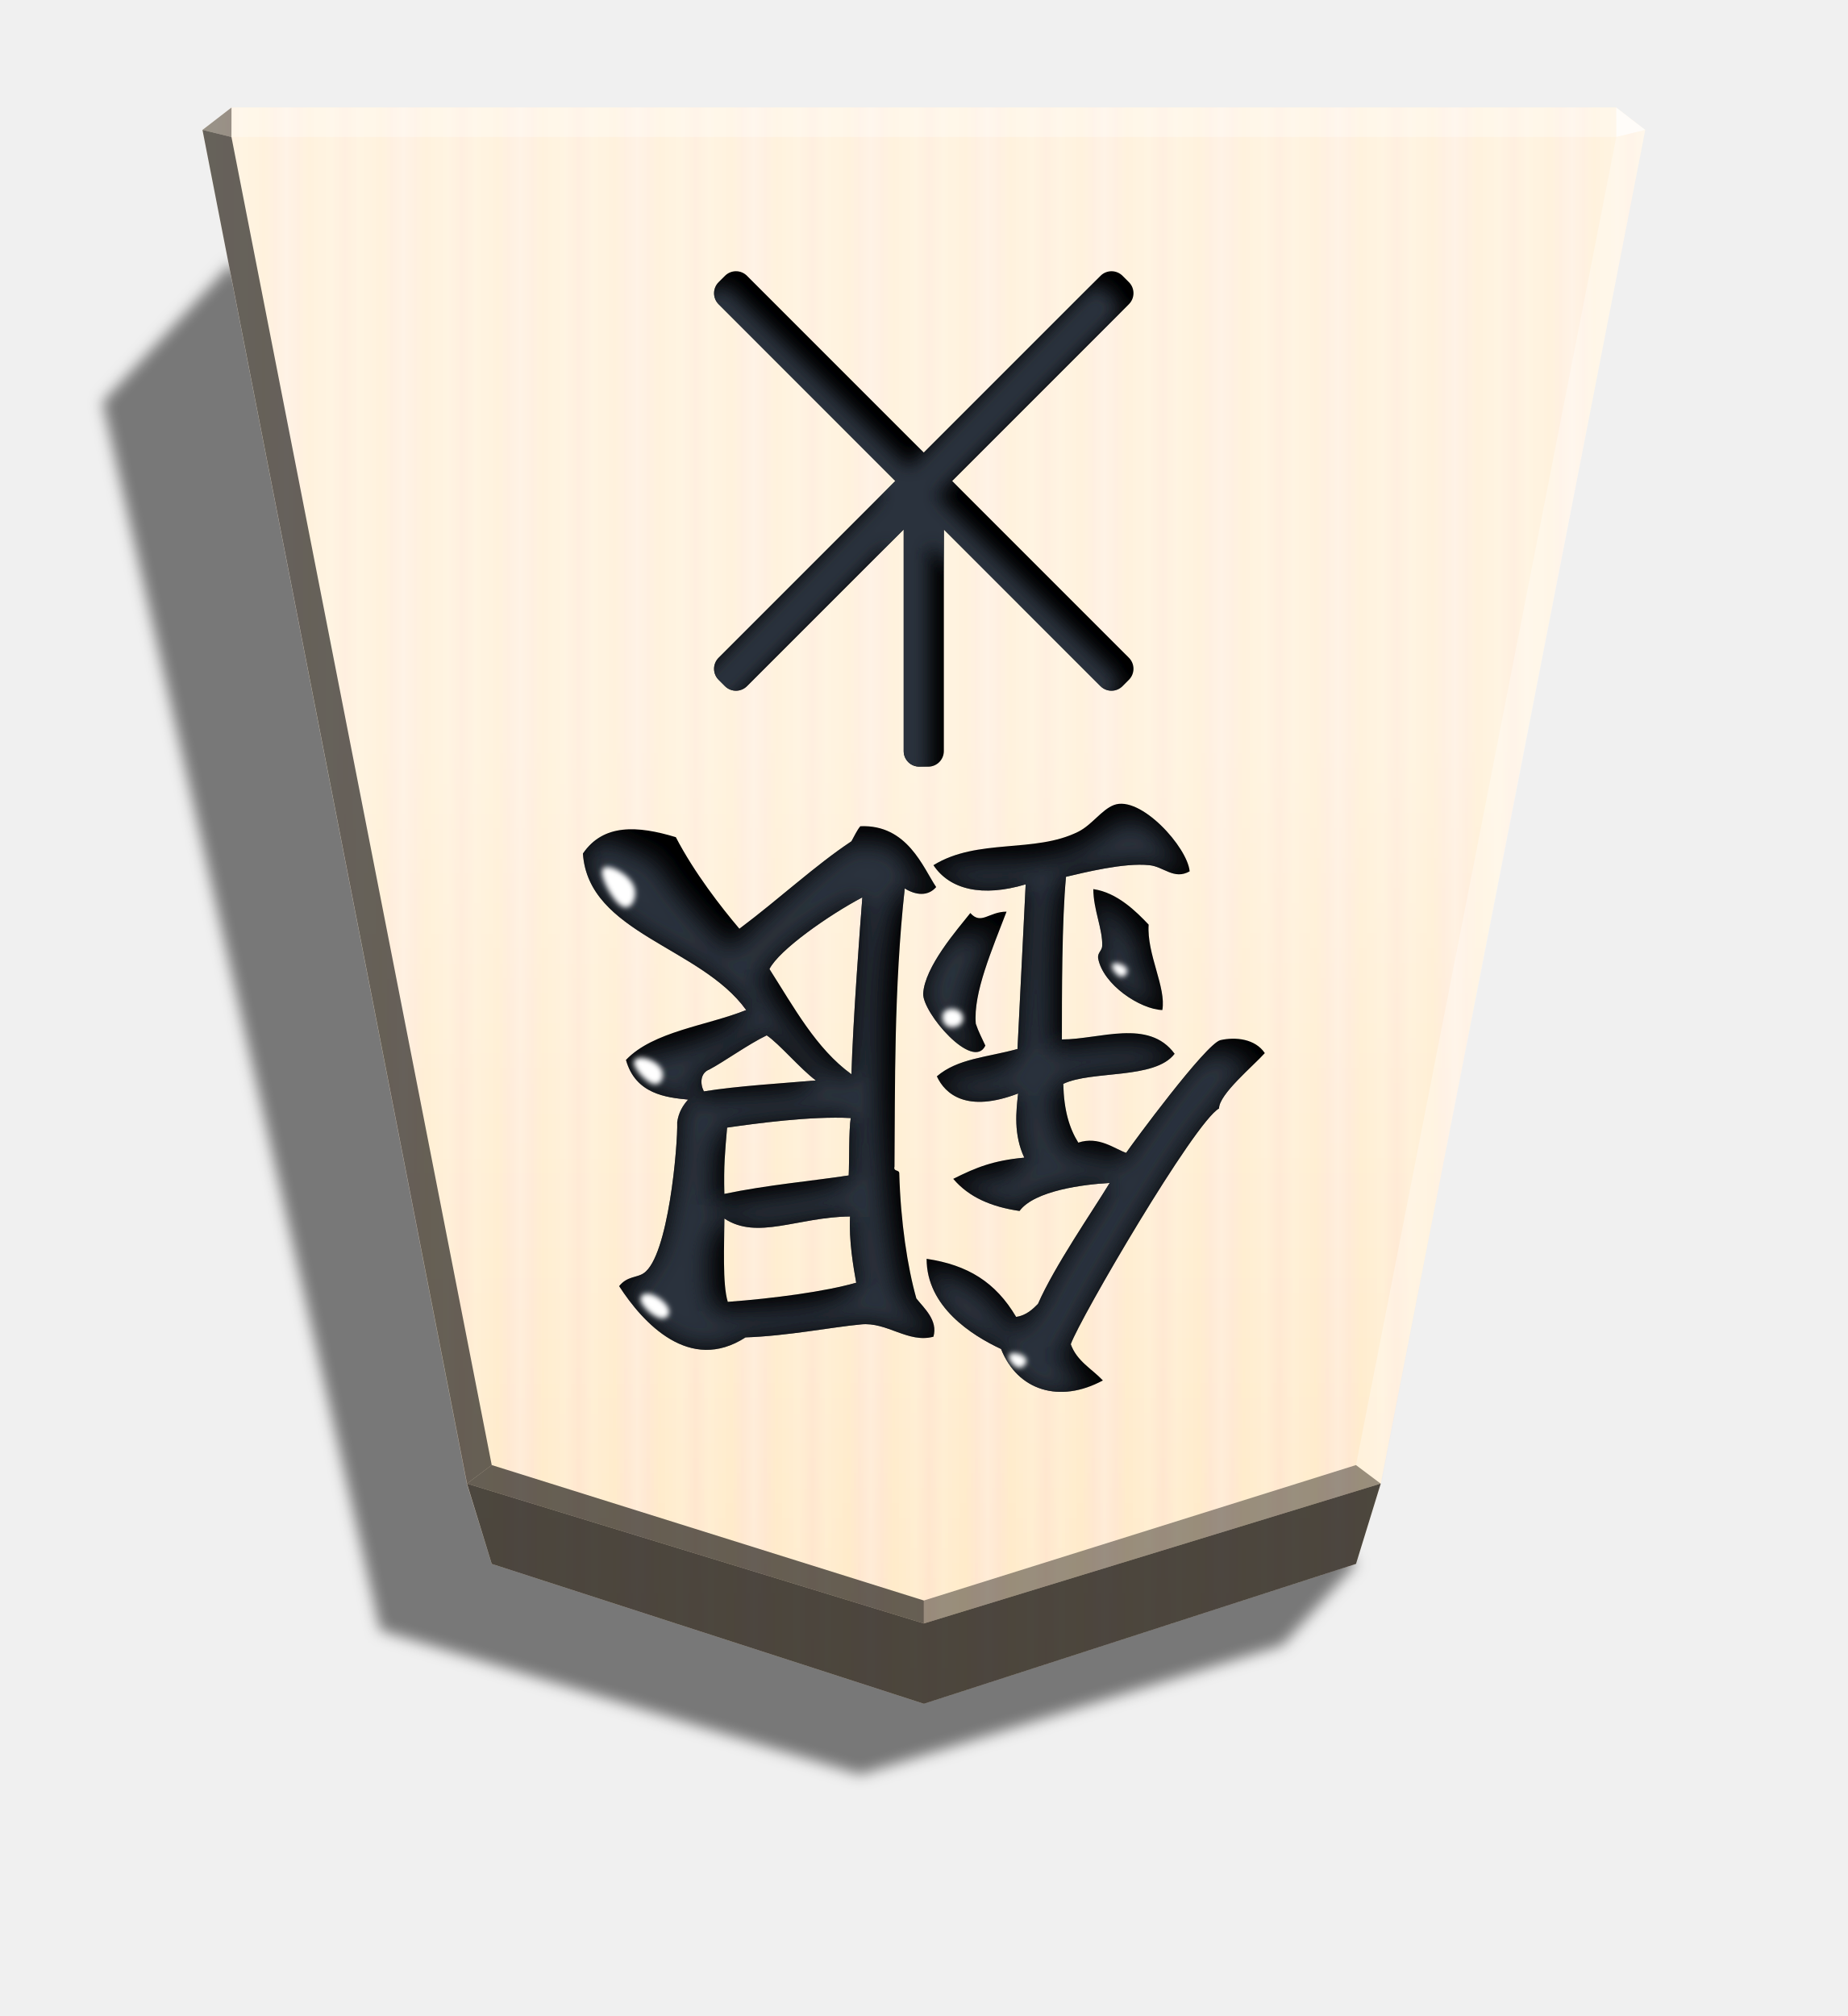
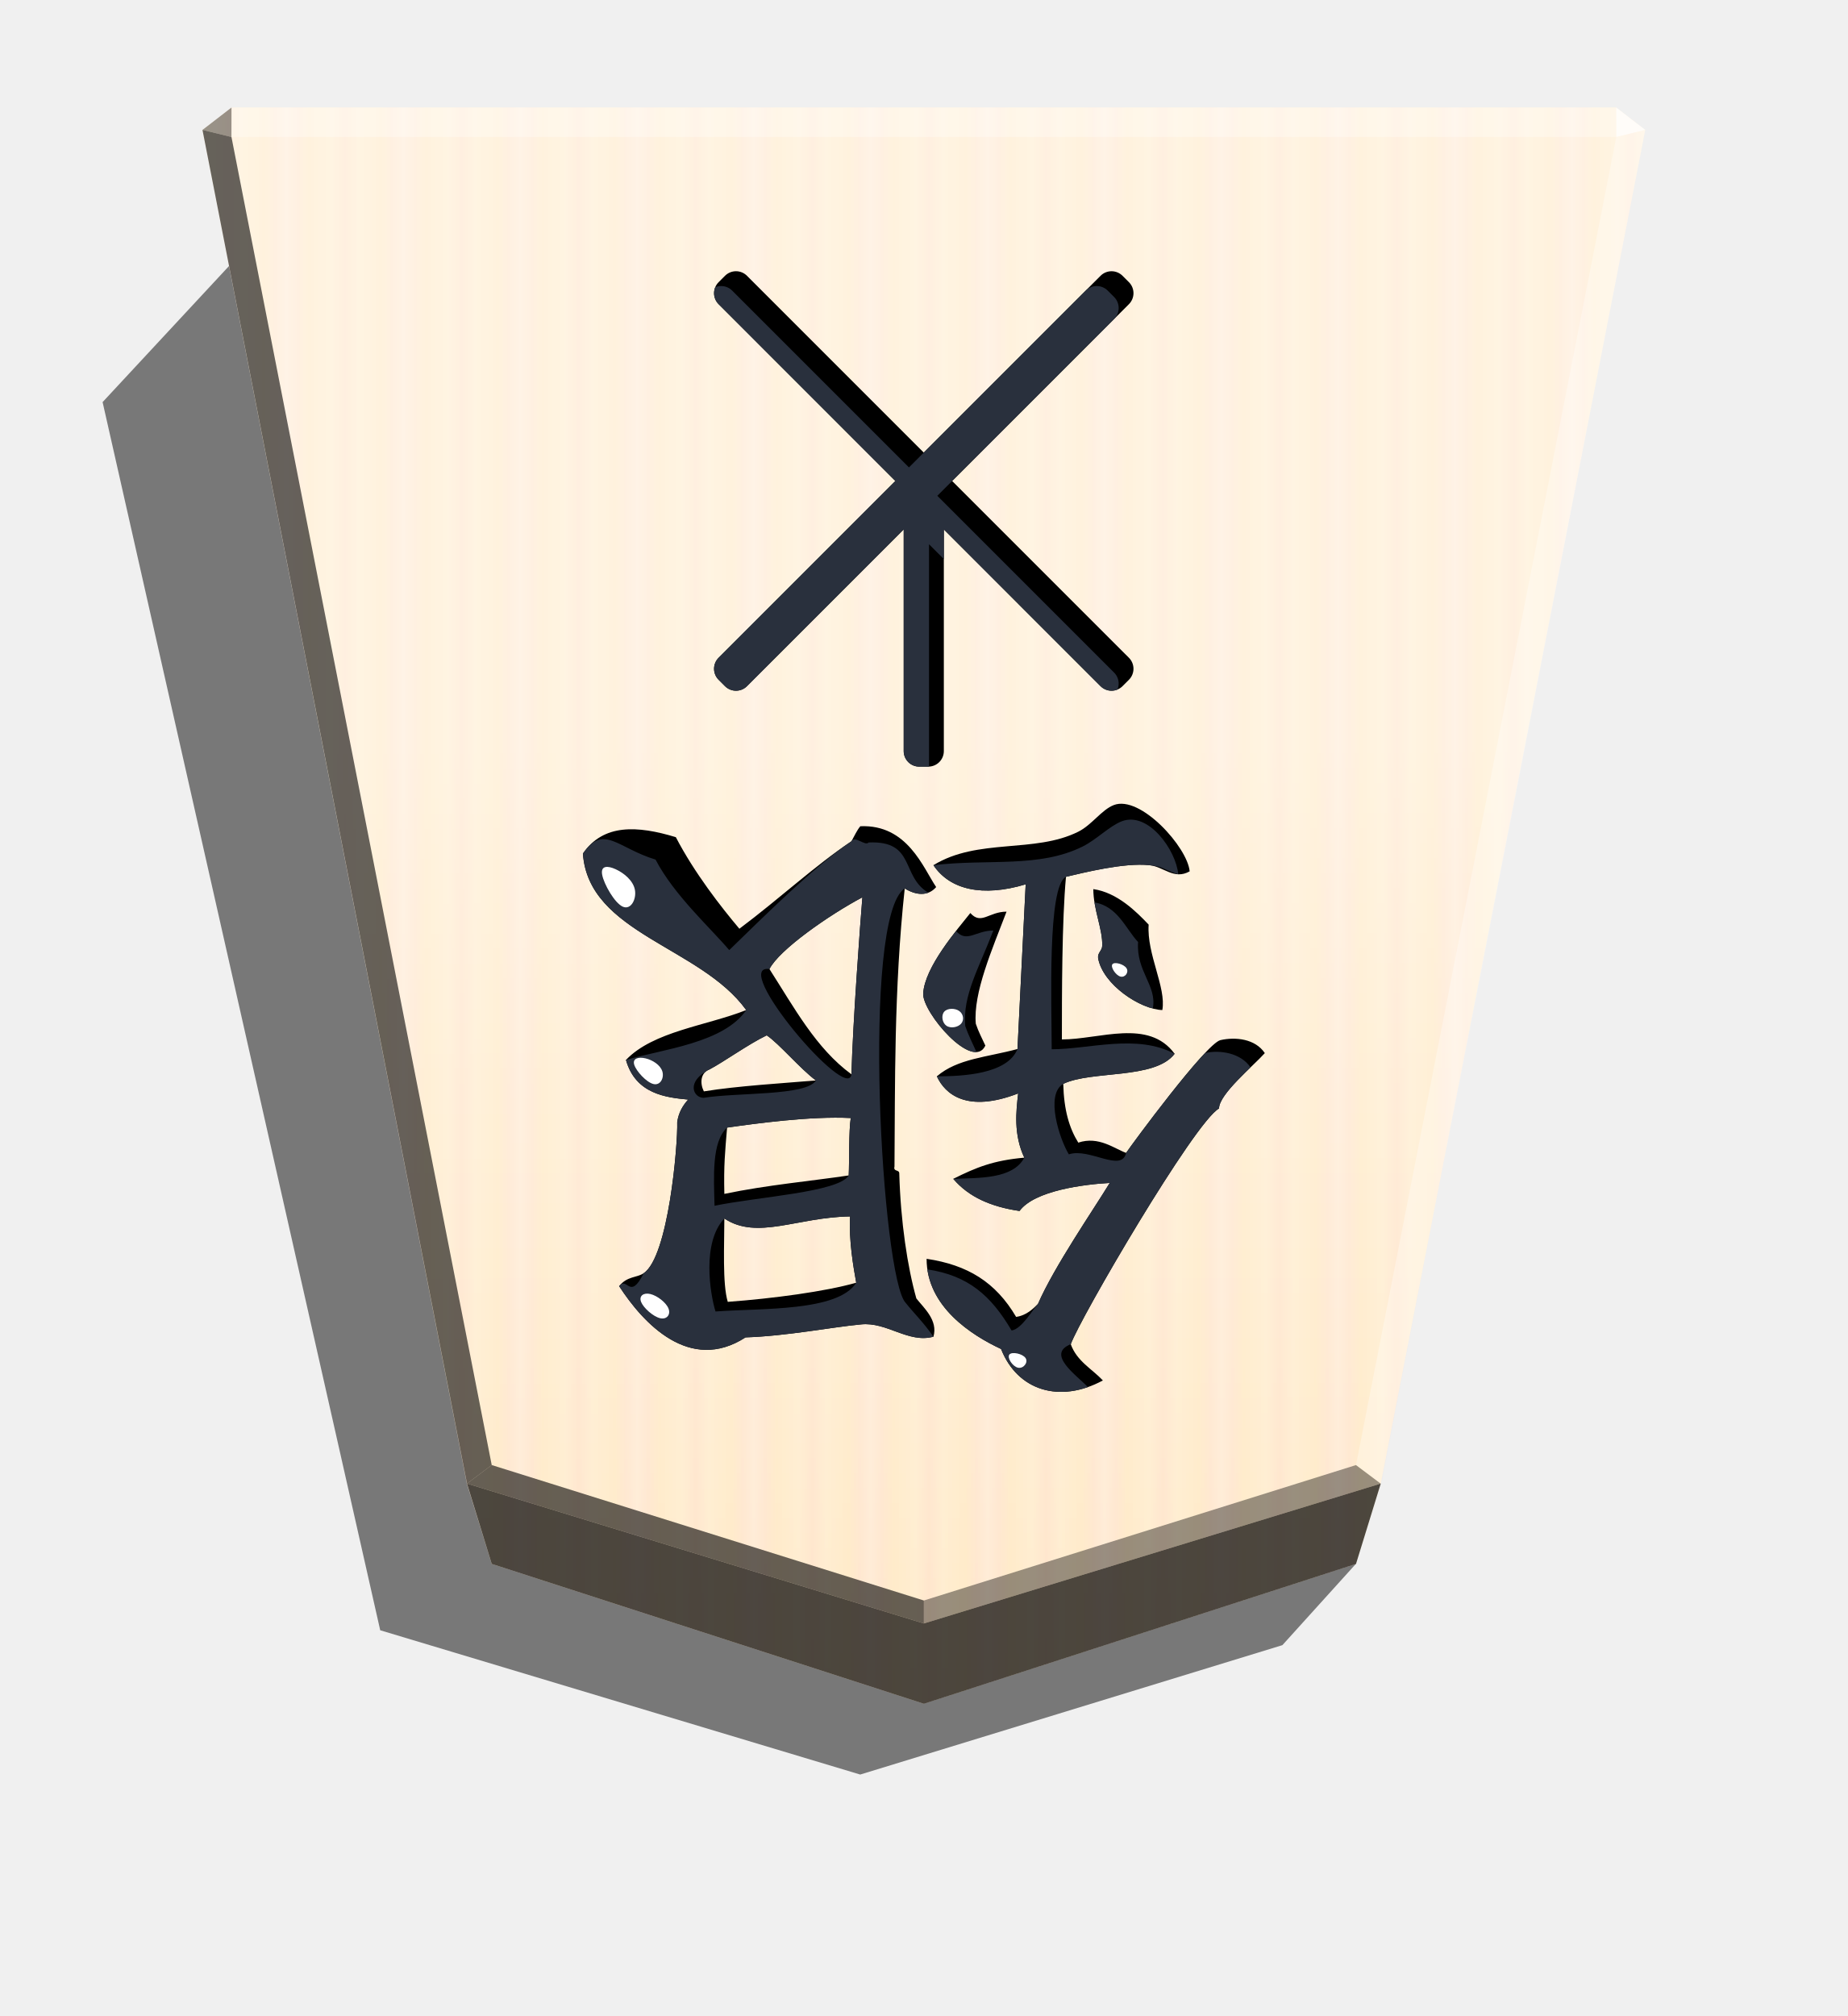
<svg xmlns="http://www.w3.org/2000/svg" width="498.898" height="544.252" viewBox="0 0 1320 1440">
  <defs>
-     <filter id="1GI_svg__a" width="1.026" height="1.022" x="-.013" y="-.011" class="1GI_svg__B">
-       <feGaussianBlur stdDeviation="2.441" />
-     </filter>
-     <filter id="1GI_svg__g" width="1.09" height="1.104" x="-.045" y="-.052" class="1GI_svg__B">
-       <feGaussianBlur stdDeviation="8.893" />
-     </filter>
-     <filter id="1GI_svg__m" width="1.8" height="1.903" x="-.4" y="-.452" class="1GI_svg__B">
-       <feGaussianBlur stdDeviation="1.833" />
-     </filter>
-     <filter id="1GI_svg__k" width="1.596" height="1.665" x="-.298" y="-.333" class="1GI_svg__B">
-       <feGaussianBlur stdDeviation="1.833" />
-     </filter>
-     <filter id="1GI_svg__h" width="1.37" height="1.304" x="-.185" y="-.152" class="1GI_svg__B">
-       <feGaussianBlur stdDeviation="1.833" />
-     </filter>
-     <filter id="1GI_svg__i" width="1.425" height="1.465" x="-.212" y="-.232" class="1GI_svg__B">
-       <feGaussianBlur stdDeviation="1.833" />
-     </filter>
-     <filter id="1GI_svg__j" width="1.429" height="1.495" x="-.215" y="-.248" class="1GI_svg__B">
-       <feGaussianBlur stdDeviation="1.833" />
-     </filter>
-     <filter id="1GI_svg__l" width="1.697" height="1.834" x="-.349" y="-.417" class="1GI_svg__B">
-       <feGaussianBlur stdDeviation="1.833" />
-     </filter>
-     <filter id="1GI_svg__e" width="1.105" height="1.089" x="-.052" y="-.044" class="1GI_svg__B">
-       <feGaussianBlur stdDeviation="4.412" />
-     </filter>
-     <linearGradient id="1GI_svg__b" x1="-1430.769" x2="-1409.955" y1="-77.47" y2="-77.47" gradientUnits="userSpaceOnUse" spreadMethod="reflect">
+     <linearGradient id="1GI_svg__a" x1="-1430.769" x2="-1409.955" y1="-77.47" y2="-77.47" gradientUnits="userSpaceOnUse" spreadMethod="reflect">
      <stop offset="0" stop-color="#ffead5" />
      <stop offset=".232" stop-color="#fff0d8" />
      <stop offset=".616" stop-color="#ffeed2" />
      <stop offset=".808" stop-color="#ffebd7" />
      <stop offset="1" stop-color="#ffefdd" />
    </linearGradient>
-     <linearGradient id="1GI_svg__c" x1="-905.02" x2="-904.556" y1="-384.47" y2="184.159" gradientUnits="userSpaceOnUse">
+     <linearGradient id="1GI_svg__b" x1="-905.02" x2="-904.556" y1="-384.47" y2="184.159" gradientUnits="userSpaceOnUse">
      <stop offset="0" />
      <stop offset=".599" stop-color="#fff" />
    </linearGradient>
-     <clipPath id="1GI_svg__f">
+     <clipPath id="1GI_svg__d">
      <path stroke-width="24.218" d="M416.432 609.694c3.905 57.109 83.956 66.383 116.659 111.778-28.311 11.227-66.383 15.132-85.908 35.632 6.834 24.406 28.799 26.846 44.418 28.311-3.905 4.393-6.834 9.274-7.81 16.108.488 16.596-6.345 96.158-23.918 107.873-4.881 3.417-11.715 1.952-17.572 9.274 17.084 26.358 50.276 62.479 90.301 36.609 29.775-.976 61.502-7.322 82.491-9.274 18.548-1.952 33.68 13.667 51.74 8.786 3.417-11.715-6.834-20.501-12.203-27.334-6.345-22.453-11.227-54.669-12.203-89.325 0-2.929-4.393-.976-3.417-4.881.488-57.109-.488-126.421 7.322-198.662 7.81 4.881 16.596 5.857 22.453-.976-9.274-13.667-20.501-44.906-54.181-43.442-2.441 2.929-3.905 6.346-6.345 10.738-26.358 17.572-50.764 40.513-80.051 62.479-13.179-15.62-32.216-40.025-45.395-65.407-27.334-8.298-51.74-9.762-66.383 11.715zm243.081 100.063c-.488 13.667 35.632 55.645 44.418 37.097-2.441-5.369-4.881-9.762-6.834-15.62-1.952-21.965 11.715-53.204 21.965-80.051-12.691 0-18.06 9.762-25.87.976-9.274 11.715-32.704 38.561-33.68 57.597zm2.441 189.388c0 34.168 32.215 54.669 53.204 64.431 11.715 29.775 41.978 39.049 72.729 22.453-7.81-8.298-18.548-13.667-22.941-25.87 6.345-18.06 88.349-158.637 105.921-168.399 0-10.25 24.406-30.263 32.704-39.537-6.834-10.25-20.989-11.715-31.727-9.274-10.25 2.441-63.455 74.681-67.36 80.539-8.298-2.929-19.525-12.203-34.168-7.322-6.345-10.25-10.25-22.941-10.739-41.978 20.501-9.762 65.407-2.929 79.563-21.477-18.548-25.382-53.693-10.25-80.539-10.25 0-31.239 0-84.932 2.929-116.171 12.691-2.929 41.49-10.25 59.55-8.298 10.25.976 17.572 10.738 28.799 4.393-1.464-17.084-35.144-54.669-54.181-47.347-8.786 3.417-15.62 14.155-25.382 19.036-31.239 15.62-71.753 4.393-103.48 23.918 11.715 17.572 35.144 22.941 65.895 13.667l-5.857 117.635c-21.477 5.857-42.954 6.834-57.597 19.525 5.857 12.691 21.477 26.358 58.086 12.203-1.464 12.691-3.417 29.287 4.393 45.883-21.965 1.952-34.168 6.834-50.764 15.132 11.227 13.179 27.334 20.013 47.347 22.941 10.739-14.643 46.371-19.036 64.431-20.013-12.203 20.013-39.537 59.55-51.252 86.396-3.417 3.417-8.298 8.298-15.62 9.274-14.643-24.894-34.656-37.097-63.943-41.49zm119.1-264.069c0 14.643 6.834 28.799 6.346 40.513 0 3.417-3.417 4.881-2.929 8.786 3.417 19.036 30.263 36.609 45.883 37.097 2.929-16.108-11.227-40.025-9.762-61.014-8.786-9.274-22.453-22.941-39.537-25.382zM517.471 870.347c23.429 15.62 52.228-.976 89.813-1.464-.976 17.084 2.441 36.609 4.393 47.347-22.453 6.345-59.062 11.227-91.765 13.667-3.905-12.691-2.441-41.49-2.441-59.55m0-17.572c-.488-20.501.488-29.775 1.952-47.347 20.501-2.929 59.55-8.298 88.349-6.834-1.464 8.786-.976 31.239-1.464 41.002-25.87 3.905-58.574 6.834-88.837 13.179m-14.643-73.217c-2.929-5.857-2.441-13.179 3.905-15.62 10.25-5.369 27.823-18.06 41.002-24.406 8.786 5.857 23.918 23.918 35.144 32.215-22.941 1.952-56.133 3.905-80.051 7.81zm46.859-87.372c6.834-13.667 42.466-38.561 66.383-51.252-1.464 17.572-6.834 89.813-7.81 126.421-25.382-18.548-41.002-47.835-58.574-75.169z" />
    </clipPath>
-     <clipPath id="1GI_svg__d">
+     <clipPath id="1GI_svg__c">
      <path stroke-width="1.534" d="M1711.016 1079.856a7.48 7.48 0 0 0-5.309 2.208l-3.066 3.066a7.49 7.49 0 0 0 0 10.619l85.245 85.248-85.245 85.245a7.49 7.49 0 0 0 0 10.619l3.066 3.07a7.49 7.49 0 0 0 10.619 0l75.571-75.571v106.87a7.493 7.493 0 0 0 7.507 7.511h4.34a7.493 7.493 0 0 0 7.507-7.511v-106.87l75.568 75.571a7.49 7.49 0 0 0 10.619 0l3.07-3.07a7.49 7.49 0 0 0 0-10.619l-85.248-85.245 85.248-85.248a7.49 7.49 0 0 0 0-10.619l-3.07-3.066a7.493 7.493 0 0 0-10.619 0l-85.245 85.245-85.248-85.245a7.5 7.5 0 0 0-5.31-2.208m90.558 101.135v.01h-.01z" />
    </clipPath>
  </defs>
-   <path d="m-2659.569 204.596 26.181 28.949 150.416 46.096 171.017-51.398 98.911-437.515-45.894-49.39z" filter="url(#1GI_svg__a)" opacity=".5" transform="matrix(-2.0051 0 0 2.0051 -4364.078 706.823)" />
-   <path fill="url(#1GI_svg__b)" d="m-1220.686-340.838-153.963 49.823-8.809 28.459-94.245 482.361 10.349 7.986h493.336l10.348-7.986-94.244-482.361-8.809-28.459z" transform="translate(-1787.64 533.54)scale(-2.0051)" />
-   <path fill="url(#1GI_svg__c)" d="m-905.02-384.47-153.963 49.823-8.809 26.778-94.245 484.042 10.349 7.986h493.336l10.349-7.986-94.244-482.219-8.809-28.601z" opacity=".25" style="mix-blend-mode:overlay" transform="translate(-1154.688 446.054)scale(-2.0051)" />
+   <path d="m968.624 1117.058-52.496 58.046-301.599 92.427-342.906-103.058L73.297 287.212l92.022-99.032z" opacity=".5" />
+   <path fill="url(#1GI_svg__a)" d="m-1220.686-340.838-153.963 49.823-8.809 28.459-94.245 482.361 10.349 7.986h493.336l10.348-7.986-94.244-482.361-8.809-28.459z" transform="translate(-1787.64 533.54)scale(-2.0051)" />
+   <path fill="url(#1GI_svg__b)" d="m-905.02-384.47-153.963 49.823-8.809 26.778-94.245 484.042 10.349 7.986h493.336l10.349-7.986-94.244-482.219-8.809-28.601z" opacity=".25" style="mix-blend-mode:overlay" transform="translate(-1154.688 446.054)scale(-2.0051)" />
  <path d="m165.355 97.854.043-21.064-20.75 16.013zm821.025 961.863-17.664-13.248L660 1143.218v16.402z" opacity=".4" />
  <path d="m333.62 1059.717 17.664-13.248L660 1143.218v16.402z" opacity=".6" />
  <path d="m333.62 1059.717 17.664-13.248L165.355 97.854l-20.707-5.052z" opacity=".6" />
  <g fill="#fff">
    <path d="m986.38 1059.717-17.664-13.248 185.93-948.615 20.707-5.052z" opacity=".3" />
    <path d="m1154.646 97.854-.043-21.064 20.75 16.013z" opacity=".8" />
    <path d="M1154.646 97.854H165.355l.043-21.064h989.205z" opacity=".3" />
  </g>
  <path d="M525.787 193.734a11.1 11.1 0 0 0-7.865 3.271l-4.542 4.542a11.1 11.1 0 0 0 0 15.73l126.273 126.278L513.38 469.828a11.1 11.1 0 0 0 0 15.73l4.542 4.547a11.1 11.1 0 0 0 15.73 0l111.944-111.944v158.307a11.1 11.1 0 0 0 11.121 11.126h6.428a11.1 11.1 0 0 0 11.12-11.126V378.162l111.938 111.944a11.1 11.1 0 0 0 15.73 0l4.547-4.547a11.1 11.1 0 0 0 0-15.73L680.202 343.555 806.48 217.277a11.1 11.1 0 0 0 0-15.73l-4.547-4.542a11.1 11.1 0 0 0-15.73 0L659.93 323.278 533.652 197.005a11.1 11.1 0 0 0-7.865-3.271M659.93 343.545l.005.01-.005.005-.01-.005z" />
-   <path fill="#29303d" d="M1703.872 1087a7.48 7.48 0 0 0-5.309 2.208l-3.066 3.066a7.49 7.49 0 0 0 0 10.619l85.245 85.248-85.245 85.245a7.49 7.49 0 0 0 0 10.619l3.066 3.07a7.49 7.49 0 0 0 10.619 0l75.571-75.571v106.87a7.493 7.493 0 0 0 7.507 7.511h4.34a7.493 7.493 0 0 0 7.507-7.511v-106.87l75.568 75.571a7.49 7.49 0 0 0 10.619 0l3.07-3.07a7.49 7.49 0 0 0 0-10.619l-85.248-85.245 85.248-85.248a7.49 7.49 0 0 0 0-10.619l-3.07-3.066a7.493 7.493 0 0 0-10.619 0l-85.245 85.245-85.248-85.245a7.5 7.5 0 0 0-5.31-2.208m90.558 101.135v.01h-.01z" clip-path="url(#1GI_svg__d)" filter="url(#1GI_svg__e)" transform="translate(-2008.741 -1405.856)scale(1.4813)" />
+   <path fill="#29303d" d="M1703.872 1087a7.48 7.48 0 0 0-5.309 2.208l-3.066 3.066a7.49 7.49 0 0 0 0 10.619l85.245 85.248-85.245 85.245a7.49 7.49 0 0 0 0 10.619l3.066 3.07a7.49 7.49 0 0 0 10.619 0l75.571-75.571v106.87a7.493 7.493 0 0 0 7.507 7.511h4.34a7.493 7.493 0 0 0 7.507-7.511v-106.87l75.568 75.571a7.49 7.49 0 0 0 10.619 0l3.07-3.07a7.49 7.49 0 0 0 0-10.619l-85.248-85.245 85.248-85.248a7.49 7.49 0 0 0 0-10.619l-3.07-3.066a7.493 7.493 0 0 0-10.619 0l-85.245 85.245-85.248-85.245a7.5 7.5 0 0 0-5.31-2.208m90.558 101.135v.01h-.01z" clip-path="url(#1GI_svg__c)" transform="translate(-2008.741 -1405.856)scale(1.4813)" />
  <path d="m351.283 1117.065-17.663-57.348L660 1159.62l326.38-99.903-17.663 57.348L660 1216.968z" opacity=".7" />
  <path d="M416.432 609.694c3.905 57.109 83.956 66.383 116.659 111.778-28.311 11.227-66.383 15.132-85.908 35.632 6.834 24.406 28.799 26.846 44.418 28.311-3.905 4.393-6.834 9.274-7.81 16.108.488 16.596-6.345 96.158-23.918 107.873-4.881 3.417-11.715 1.952-17.572 9.274 17.084 26.358 50.276 62.479 90.301 36.609 29.775-.976 61.502-7.322 82.491-9.274 18.548-1.952 33.68 13.667 51.74 8.786 3.417-11.715-6.834-20.501-12.203-27.334-6.345-22.453-11.227-54.669-12.203-89.325 0-2.929-4.393-.976-3.417-4.881.488-57.109-.488-126.421 7.322-198.662 7.81 4.881 16.596 5.857 22.453-.976-9.274-13.667-20.501-44.906-54.181-43.442-2.441 2.929-3.905 6.345-6.345 10.738-26.358 17.572-50.764 40.513-80.051 62.479-13.179-15.62-32.216-40.025-45.395-65.407-27.334-8.298-51.74-9.762-66.383 11.715zm243.081 100.063c-.488 13.667 35.632 55.645 44.418 37.097-2.441-5.369-4.881-9.762-6.834-15.62-1.952-21.965 11.715-53.204 21.965-80.051-12.691 0-18.06 9.762-25.87.976-9.274 11.715-32.704 38.561-33.68 57.597zm2.441 189.388c0 34.168 32.215 54.669 53.204 64.431 11.715 29.775 41.978 39.049 72.729 22.453-7.81-8.298-18.548-13.667-22.941-25.87 6.345-18.06 88.349-158.637 105.921-168.399 0-10.25 24.406-30.263 32.704-39.537-6.834-10.25-20.989-11.715-31.727-9.274-10.25 2.441-63.455 74.681-67.36 80.539-8.298-2.929-19.525-12.203-34.168-7.322-6.345-10.25-10.25-22.941-10.739-41.978 20.501-9.762 65.407-2.929 79.563-21.477-18.548-25.382-53.692-10.25-80.539-10.25 0-31.239 0-84.932 2.929-116.171 12.691-2.929 41.49-10.25 59.55-8.298 10.25.976 17.572 10.738 28.799 4.393-1.464-17.084-35.144-54.669-54.181-47.347-8.786 3.417-15.62 14.155-25.382 19.036-31.239 15.62-71.753 4.393-103.48 23.918 11.715 17.572 35.144 22.941 65.895 13.667l-5.857 117.635c-21.477 5.857-42.954 6.834-57.597 19.525 5.857 12.691 21.477 26.358 58.086 12.203-1.464 12.691-3.417 29.287 4.393 45.883-21.965 1.952-34.168 6.834-50.764 15.132 11.227 13.179 27.334 20.013 47.347 22.941 10.739-14.643 46.371-19.036 64.431-20.013-12.203 20.013-39.537 59.55-51.252 86.396-3.417 3.417-8.298 8.298-15.62 9.274-14.643-24.894-34.656-37.097-63.943-41.49zm119.1-264.069c0 14.643 6.834 28.799 6.345 40.513 0 3.417-3.417 4.881-2.929 8.786 3.417 19.036 30.263 36.609 45.883 37.097 2.929-16.108-11.227-40.025-9.762-61.014-8.786-9.274-22.453-22.941-39.537-25.382M517.471 870.347c23.429 15.62 52.228-.976 89.813-1.464-.976 17.084 2.441 36.609 4.393 47.347-22.453 6.345-59.062 11.227-91.765 13.667-3.905-12.691-2.441-41.49-2.441-59.55m0-17.572c-.488-20.501.488-29.775 1.952-47.347 20.501-2.929 59.55-8.298 88.349-6.834-1.464 8.786-.976 31.239-1.464 41.002-25.87 3.905-58.574 6.834-88.837 13.179m-14.643-73.217c-2.929-5.857-2.441-13.179 3.905-15.62 10.25-5.369 27.823-18.06 41.002-24.406 8.786 5.857 23.918 23.918 35.144 32.215-22.941 1.952-56.133 3.905-80.051 7.81zm46.859-87.372c6.834-13.667 42.466-38.561 66.383-51.252-1.464 17.572-6.834 89.813-7.81 126.421-25.382-18.548-41.002-47.835-58.574-75.169z" />
-   <path fill="#29303d" d="M416.432 609.694c3.905 57.109 83.956 66.383 116.659 111.778-16.107 23.621-59.519 27.907-85.908 35.632 6.834 24.406 28.799 26.846 44.418 28.311-3.905 4.393-6.834 9.274-7.81 16.108.488 16.596-6.345 96.158-23.918 107.873-9.983 20.061-11.715 1.952-17.572 9.274 17.084 26.358 50.276 62.479 90.301 36.609 29.775-.976 61.502-7.322 82.491-9.274 18.548-1.952 33.68 13.667 51.74 8.786-6.834-9.962-14.384-17.265-19.753-24.098-17.132-17.06-32.111-275.768-.747-296.104 7.81 4.881 10.994 9.876 16.852 3.043-19.791-11.78-8.967-37.33-42.646-35.866-2.441 2.929-9.837-5.25-12.278-.857-26.358 17.572-63.482 54.611-87.3 77.733-13.179-15.62-39.458-39.263-52.637-64.644-27.334-8.298-37.249-25.779-51.892-4.302zm243.081 100.063c-.488 13.667 29.304 60.284 38.09 41.736-2.441-5.369-6.103-12.783-8.055-18.641-1.952-21.965 9.827-41.339 20.078-68.186-12.691 0-18.878 9.097-26.687.311-9.274 11.715-22.448 25.743-23.424 44.779zm2.979 196.939c0 34.168 31.677 47.118 52.666 56.88 11.715 29.775 31.278 43.804 62.03 27.209-7.81-8.298-30.231-23.546-12.242-30.625 6.345-18.06 88.349-158.637 105.921-168.399 3.554-8.632 14.275-19.395 22.488-29.336-6.834-10.25-21.778-12.703-32.516-10.263-10.25 2.441-52.45 65.469-56.355 71.326-3.174 14.33-26.266-3.843-40.909 1.038-6.345-10.25-17.262-42.626-3.997-50.337 20.501-9.762 65.407-2.929 79.563-21.477-27.141-14.454-60.973-3.239-87.82-3.239 0-31.239-3.236-116.752 10.209-123.182 12.691-2.929 41.49-10.25 59.55-8.298 10.25.976 8.896 2.701 20.645 6.511-1.464-17.084-21.327-45.191-40.364-37.869-8.786 3.417-18.047 13.077-27.809 17.958-31.239 15.62-67.708 8.708-106.716 13.401 11.715 17.572 35.144 22.941 65.895 13.667l-5.857 117.635c-7.185 17.992-39.095 19.487-57.597 19.525 5.857 12.691 21.477 26.358 58.086 12.203-1.464 12.691-3.417 29.287 4.393 45.883-8.212 15.435-32.434 14.39-50.764 15.132 11.227 13.179 27.334 20.013 47.347 22.941 10.739-14.643 46.371-19.036 64.431-20.013-12.203 20.013-39.537 59.55-51.252 86.396-3.417 3.417-11.534 18.006-18.856 18.982-14.643-24.894-30.882-39.254-60.168-43.647zm118.827-262.185c0 14.643 6.568 19.363 6.08 31.078 0 3.417-3.417 4.881-2.929 8.786C787.886 703.412 808.202 720 823.61 720c2.929-16.108-12.04-26.151-10.575-47.14-8.786-9.274-14.633-25.908-31.717-28.348zM517.471 870.347c23.429 15.62 52.228-.976 89.813-1.464-.976 17.084 2.441 36.609 4.393 47.347-13.015 20.772-67.826 18.103-100.529 20.543-3.905-12.691-9.856-49.31 6.323-66.426m-7.011-9.078c-.488-20.501-2.208-45.55 8.964-55.841 20.501-2.929 59.55-8.298 88.349-6.834-1.464 8.786-.976 31.239-1.464 41.002-6.994 11.995-65.585 15.328-95.848 21.673zm-7.767-77.116c-7.513 0-12.822-11.707 4.04-20.214 10.25-5.369 27.823-18.06 41.002-24.406 8.786 5.857 23.918 23.918 35.144 32.215-6.492 11.121-56.268 8.5-80.185 12.405zm46.994-91.967c6.834-13.667 42.466-38.561 66.383-51.252-1.464 17.572-6.834 89.813-7.81 126.421-2.461 21.092-87.3-79.116-58.574-75.169z" clip-path="url(#1GI_svg__f)" filter="url(#1GI_svg__g)" />
-   <g fill="#fff">
-     <path d="M444.846 647.594c5.841 2.671 9.977-5.341 8.721-12.019s-7.908-12.022-13.75-14.696-10.876-2.673-9.619 4.007 8.807 20.037 14.648 22.708" filter="url(#1GI_svg__h)" />
-     <path d="M466.838 774.309c5.018 1.184 7.738-4.454 6.327-9.036s-6.956-8.106-11.976-9.292-9.512-.032-8.099 4.551 8.731 12.592 13.748 13.776z" filter="url(#1GI_svg__i)" />
-     <path d="M471.522 941.562c4.886 1.167 7.757-2.608 6.033-6.921s-8.047-9.167-12.936-10.337-8.34 1.347-6.613 5.663 8.63 10.428 13.516 11.596z" filter="url(#1GI_svg__j)" />
-     <path d="M686.614 731.195c2.294-2.624 1.656-6.908-1.359-9.052s-8.408-2.144-10.704.484-1.492 7.879 1.524 10.019 8.245 1.173 10.539-1.451" filter="url(#1GI_svg__k)" />
-     <path d="M727.262 976.931c3.861.839 7.462-3.738 5.403-6.866s-9.782-4.808-11.584-2.518 2.32 8.546 6.18 9.384z" filter="url(#1GI_svg__l)" />
-     <path d="M800.392 697.542c3.357.929 6.259-3.056 4.354-5.98s-8.621-4.785-10.072-2.791 2.362 7.841 5.719 8.771z" filter="url(#1GI_svg__m)" />
-   </g>
+   <path fill="#29303d" d="M416.432 609.694c3.905 57.109 83.956 66.383 116.659 111.778-16.107 23.621-59.519 27.907-85.908 35.632 6.834 24.406 28.799 26.846 44.418 28.311-3.905 4.393-6.834 9.274-7.81 16.108.488 16.596-6.345 96.158-23.918 107.873-9.983 20.061-11.715 1.952-17.572 9.274 17.084 26.358 50.276 62.479 90.301 36.609 29.775-.976 61.502-7.322 82.491-9.274 18.548-1.952 33.68 13.667 51.74 8.786-6.834-9.962-14.384-17.265-19.753-24.098-17.132-17.06-32.111-275.768-.747-296.104 7.81 4.881 10.994 9.876 16.852 3.043-19.791-11.78-8.967-37.33-42.646-35.866-2.441 2.929-9.837-5.25-12.278-.857-26.358 17.572-63.482 54.611-87.3 77.733-13.179-15.62-39.458-39.263-52.637-64.644-27.334-8.298-37.249-25.779-51.892-4.302zm243.081 100.063c-.488 13.667 29.304 60.284 38.09 41.736-2.441-5.369-6.103-12.783-8.055-18.641-1.952-21.965 9.827-41.339 20.078-68.186-12.691 0-18.878 9.097-26.687.311-9.274 11.715-22.448 25.743-23.424 44.779zm2.979 196.939c0 34.168 31.677 47.118 52.666 56.88 11.715 29.775 31.278 43.804 62.03 27.209-7.81-8.298-30.231-23.546-12.242-30.625 6.345-18.06 88.349-158.637 105.921-168.399 3.554-8.632 14.275-19.395 22.488-29.336-6.834-10.25-21.778-12.703-32.516-10.263-10.25 2.441-52.45 65.469-56.355 71.326-3.174 14.33-26.266-3.843-40.909 1.038-6.345-10.25-17.262-42.626-3.997-50.337 20.501-9.762 65.407-2.929 79.563-21.477-27.141-14.454-60.973-3.239-87.82-3.239 0-31.239-3.236-116.752 10.209-123.182 12.691-2.929 41.49-10.25 59.55-8.298 10.25.976 8.896 2.701 20.645 6.511-1.464-17.084-21.327-45.191-40.364-37.869-8.786 3.417-18.047 13.077-27.809 17.958-31.239 15.62-67.708 8.708-106.716 13.401 11.715 17.572 35.144 22.941 65.895 13.667l-5.857 117.635c-7.185 17.992-39.095 19.487-57.597 19.525 5.857 12.691 21.477 26.358 58.086 12.203-1.464 12.691-3.417 29.287 4.393 45.883-8.212 15.435-32.434 14.39-50.764 15.132 11.227 13.179 27.334 20.013 47.347 22.941 10.739-14.643 46.371-19.036 64.431-20.013-12.203 20.013-39.537 59.55-51.252 86.396-3.417 3.417-11.534 18.006-18.856 18.982-14.643-24.894-30.882-39.254-60.168-43.647zm118.827-262.185c0 14.643 6.568 19.363 6.08 31.078 0 3.417-3.417 4.881-2.929 8.786C787.886 703.412 808.202 720 823.61 720c2.929-16.108-12.04-26.151-10.575-47.14-8.786-9.274-14.633-25.908-31.717-28.348zM517.471 870.347c23.429 15.62 52.228-.976 89.813-1.464-.976 17.084 2.441 36.609 4.393 47.347-13.015 20.772-67.826 18.103-100.529 20.543-3.905-12.691-9.856-49.31 6.323-66.426m-7.011-9.078c-.488-20.501-2.208-45.55 8.964-55.841 20.501-2.929 59.55-8.298 88.349-6.834-1.464 8.786-.976 31.239-1.464 41.002-6.994 11.995-65.585 15.328-95.848 21.673zm-7.767-77.116c-7.513 0-12.822-11.707 4.04-20.214 10.25-5.369 27.823-18.06 41.002-24.406 8.786 5.857 23.918 23.918 35.144 32.215-6.492 11.121-56.268 8.5-80.185 12.405zm46.994-91.967c6.834-13.667 42.466-38.561 66.383-51.252-1.464 17.572-6.834 89.813-7.81 126.421-2.461 21.092-87.3-79.116-58.574-75.169z" clip-path="url(#1GI_svg__d)" />
+   <path fill="#fff" d="M444.846 647.594c5.841 2.671 9.977-5.341 8.721-12.019s-7.908-12.022-13.75-14.696-10.876-2.673-9.619 4.007 8.807 20.037 14.648 22.708m21.992 126.715c5.018 1.184 7.738-4.454 6.327-9.036s-6.956-8.106-11.976-9.292-9.512-.032-8.099 4.551 8.731 12.592 13.748 13.776zm4.684 167.253c4.886 1.167 7.757-2.608 6.033-6.921s-8.047-9.167-12.936-10.337-8.34 1.347-6.613 5.663 8.63 10.428 13.516 11.596zm215.092-210.367c2.294-2.624 1.656-6.908-1.359-9.052s-8.408-2.144-10.704.484-1.492 7.879 1.524 10.019 8.245 1.173 10.539-1.451m40.648 245.736c3.861.839 7.462-3.738 5.403-6.866s-9.782-4.808-11.584-2.518 2.32 8.546 6.18 9.384zm73.13-279.389c3.357.929 6.259-3.056 4.354-5.98s-8.621-4.785-10.072-2.791 2.362 7.841 5.719 8.771z" />
</svg>
